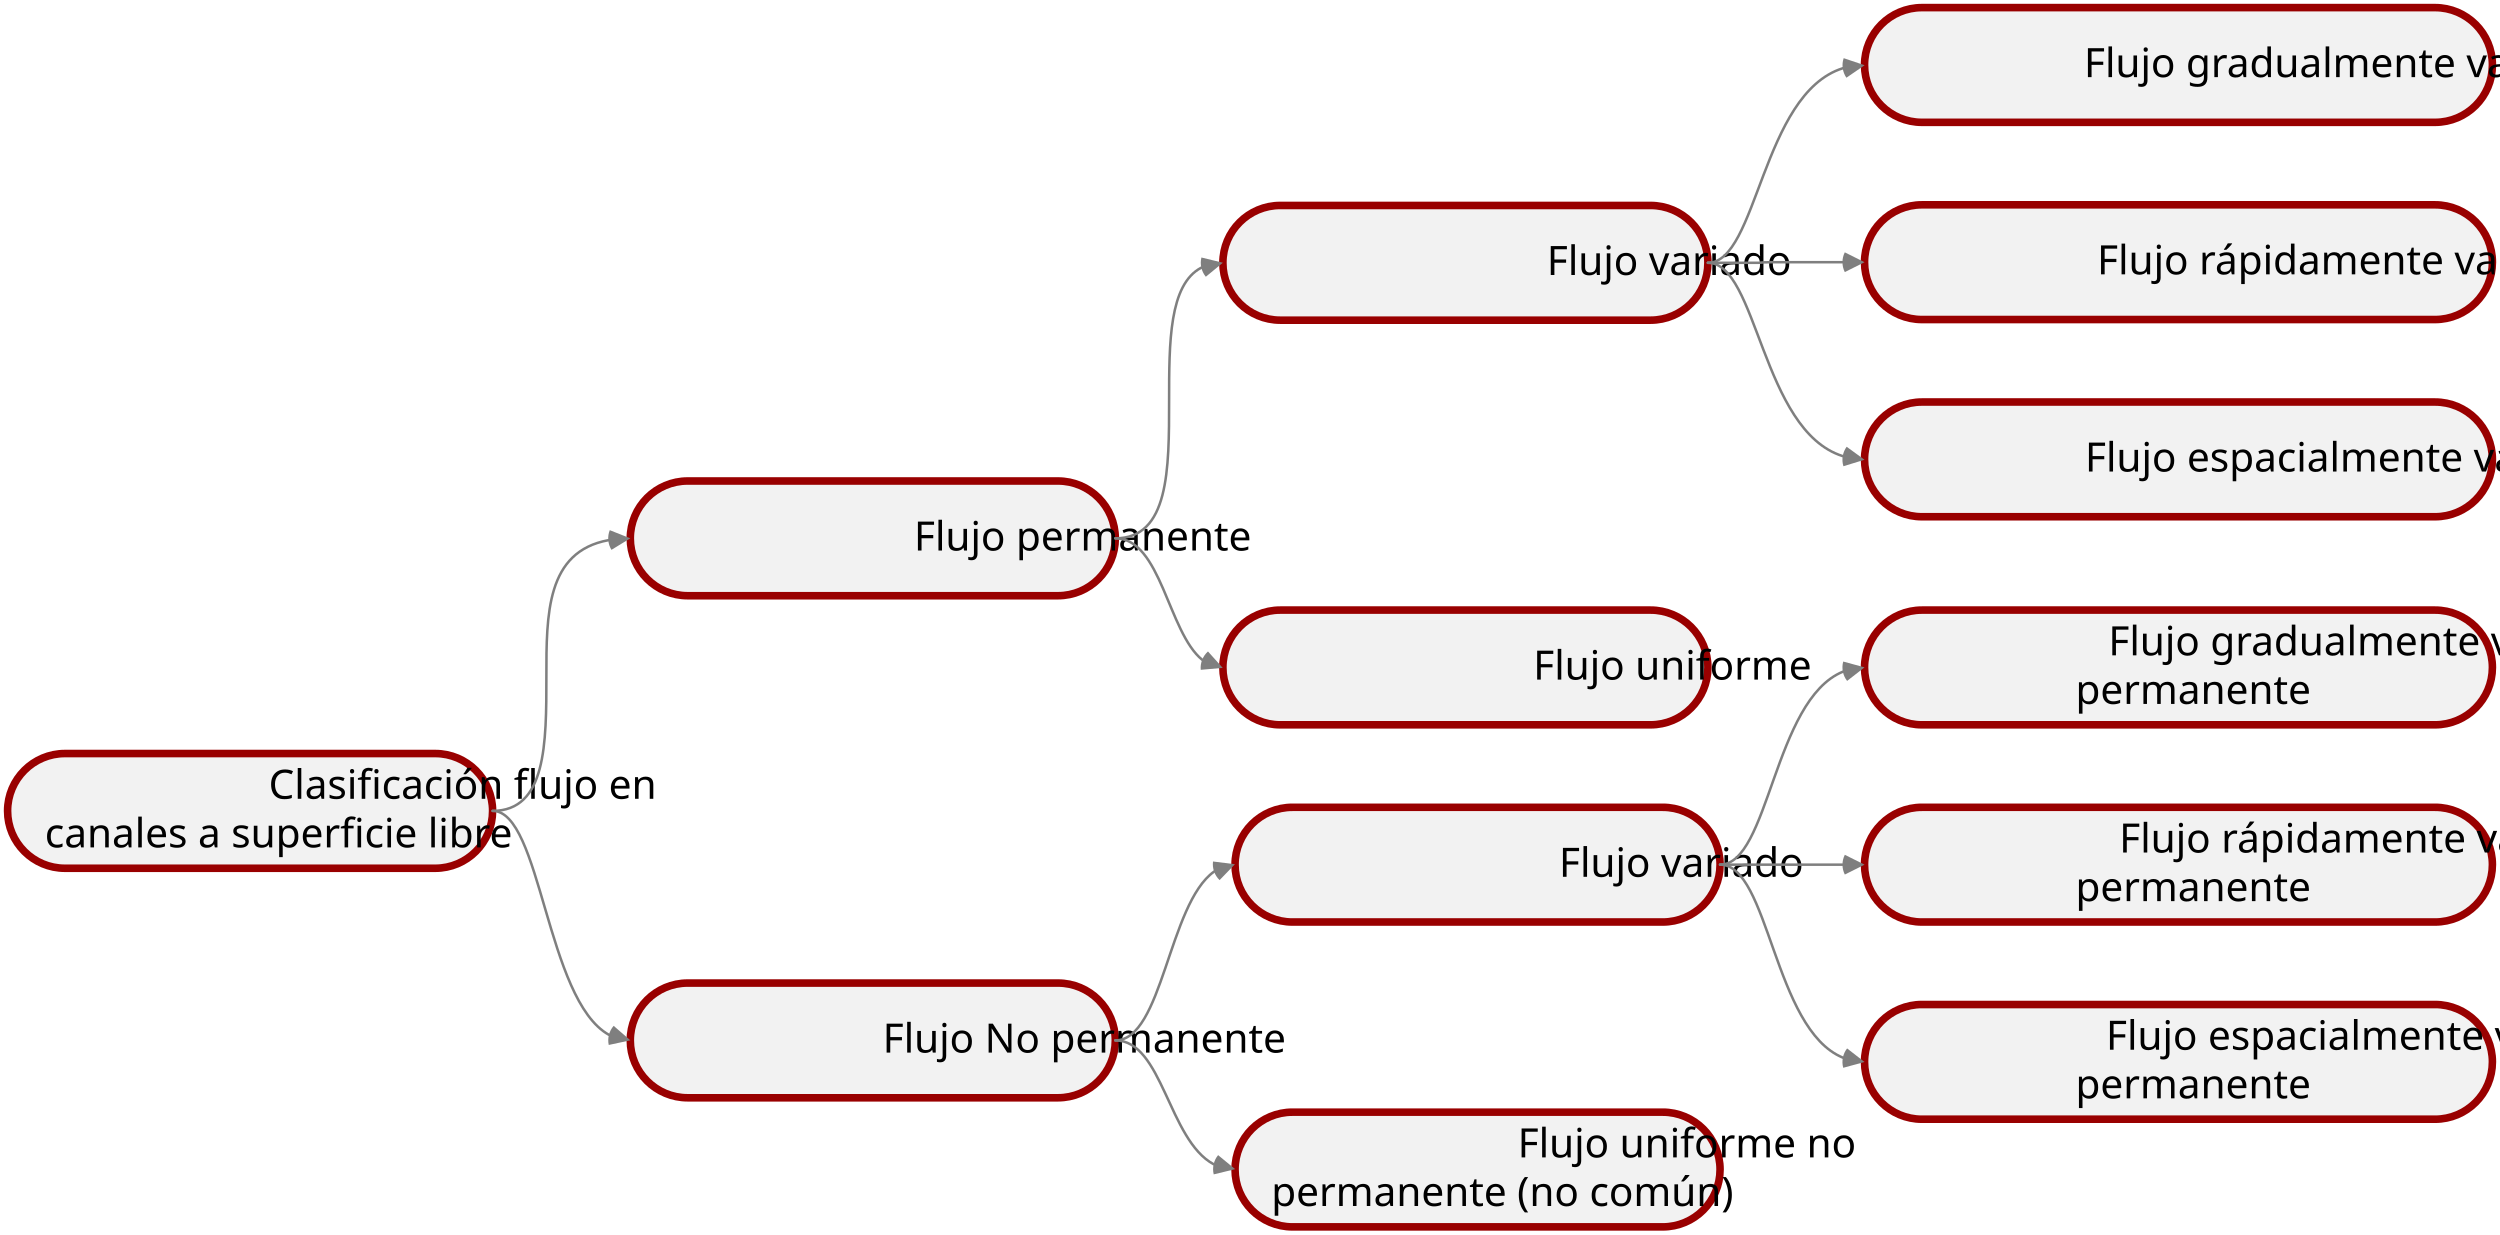
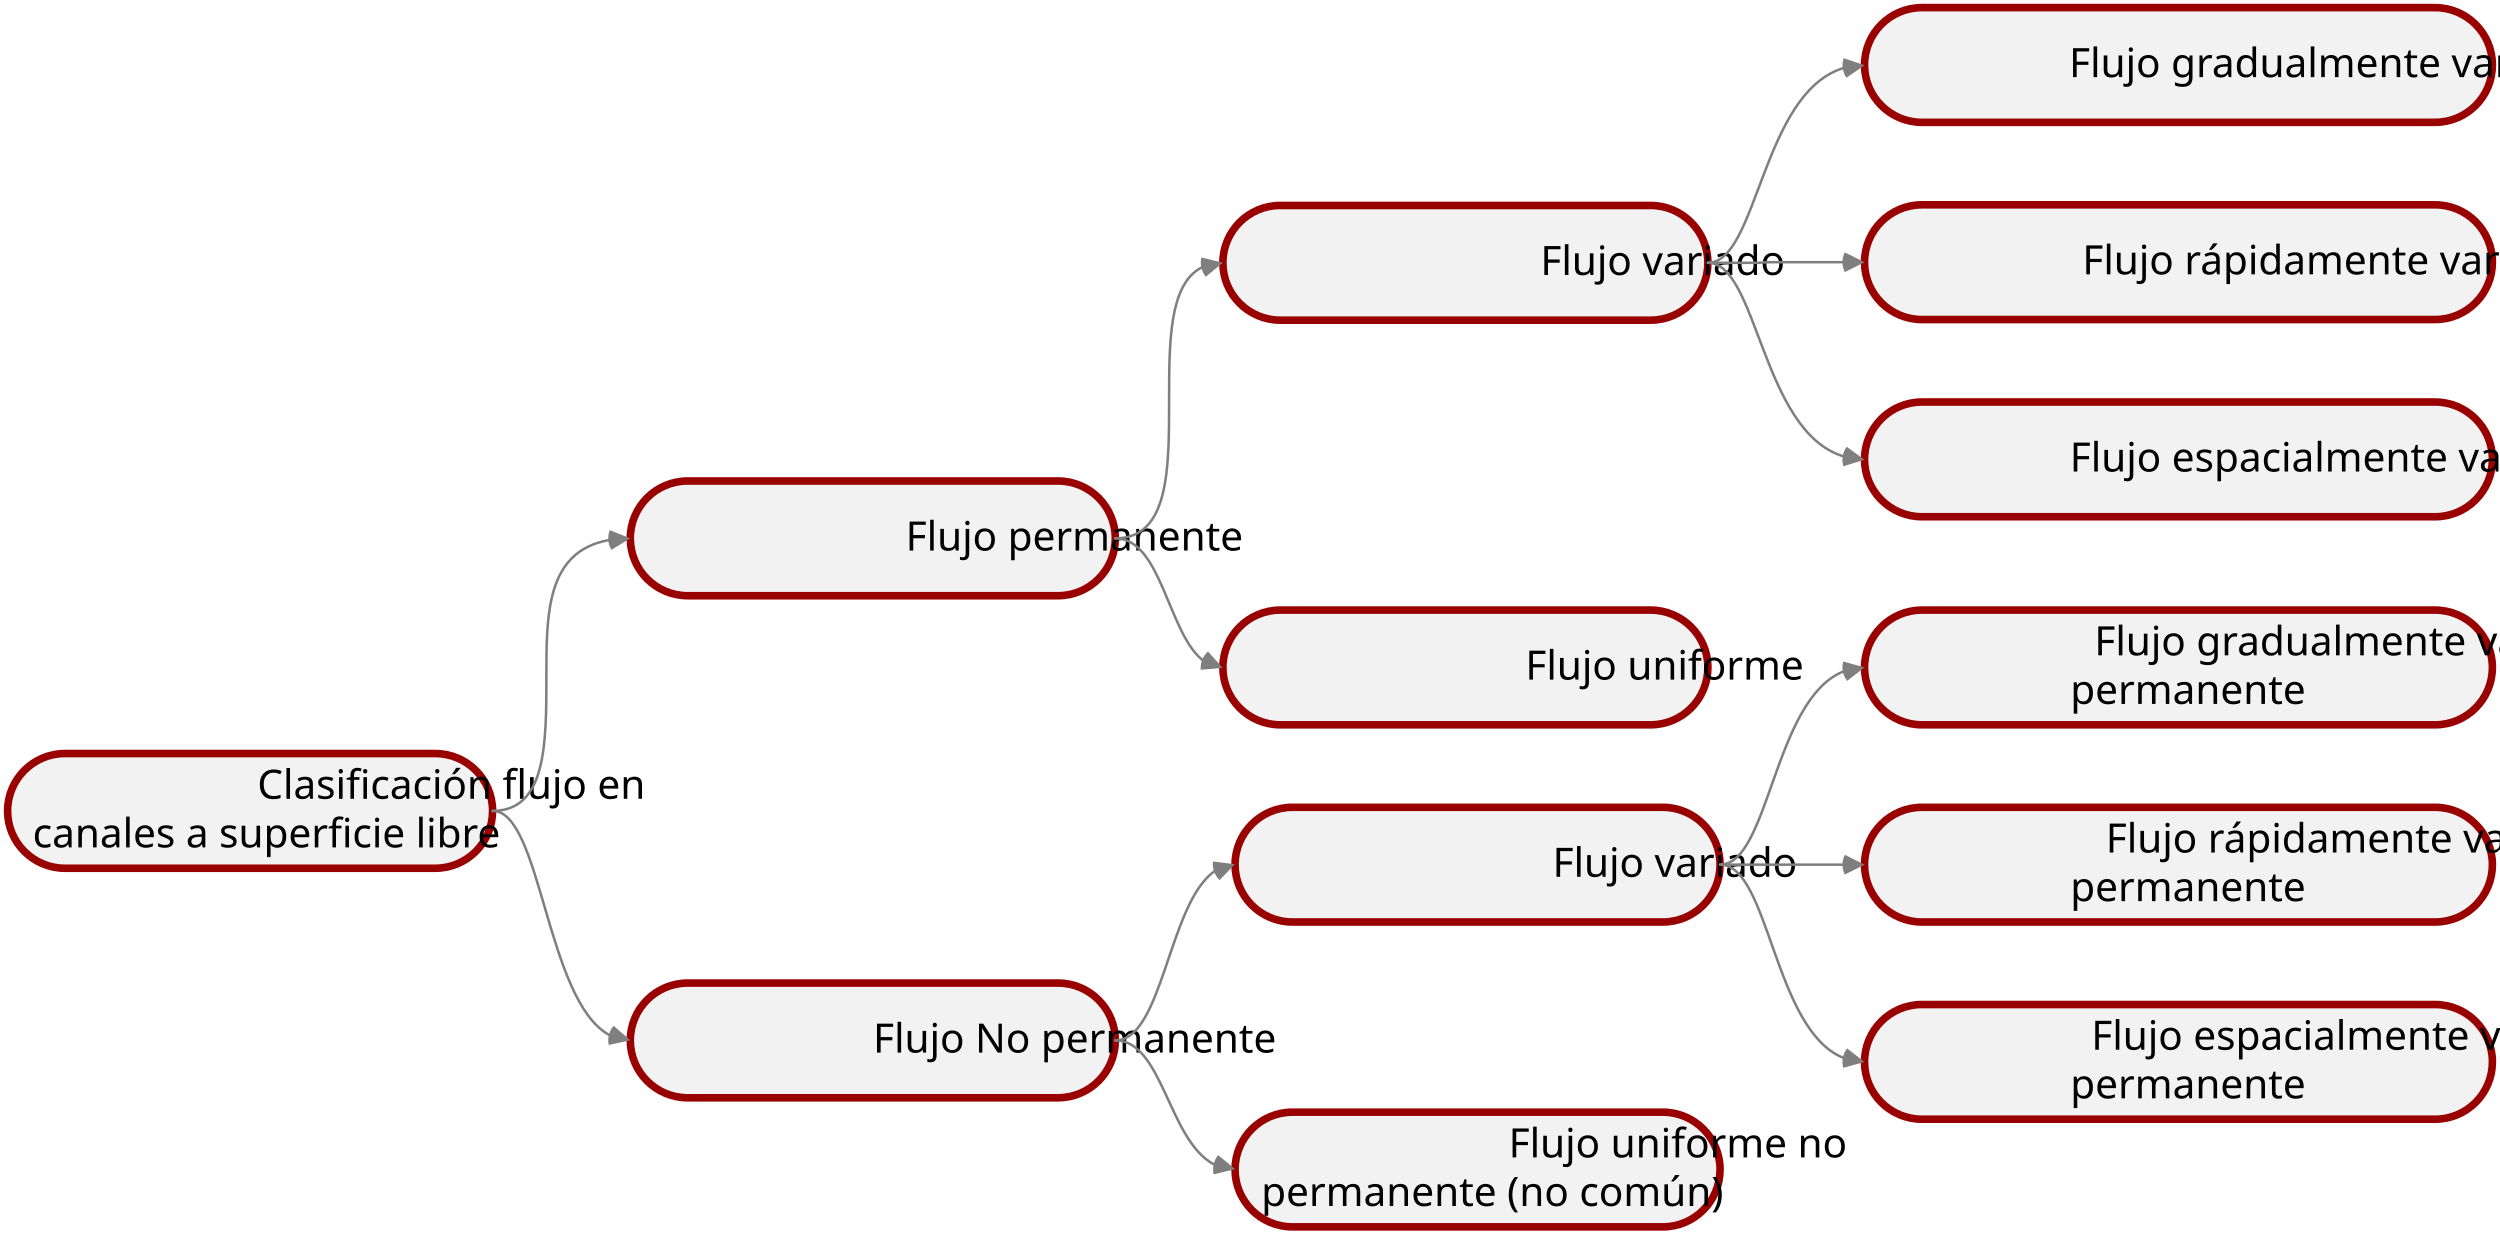
<svg xmlns="http://www.w3.org/2000/svg" xmlns:ns1="http://schemas.microsoft.com/visio/2003/SVGExtensions/" xmlns:xlink="http://www.w3.org/1999/xlink" width="6.861in" height="3.388in" viewBox="0 0 494.02 243.945" xml:space="preserve" color-interpolation-filters="sRGB" class="st7">
  <ns1:documentProperties ns1:langID="1033" ns1:metric="true" ns1:viewMarkup="false" />
  <style type="text/css">
	
		.st1 {fill:#f2f2f2;stroke:#990000;stroke-width:1.5}
- 		.st2 {fill:#000000;font-family:Segoe UI Light;font-size:0.667em}
+ 		.st2 {fill:#000000;font-family:Segoe UI;font-size:0.667em}
		.st3 {font-size:1em}
		.st4 {marker-end:url(#mrkr6-50);stroke:#7f7f7f;stroke-linecap:round;stroke-linejoin:round;stroke-width:0.5}
		.st5 {fill:#7f7f7f;fill-opacity:1;stroke:#7f7f7f;stroke-opacity:1;stroke-width:0.258}
		.st6 {marker-end:url(#mrkr6-86);stroke:#7f7f7f;stroke-linecap:round;stroke-linejoin:round;stroke-width:0.5}
		.st7 {fill:none;fill-rule:evenodd;font-size:12px;overflow:visible;stroke-linecap:square;stroke-miterlimit:3}
	
	</style>
  <defs id="Markers">
    <g id="lend6">
      <path d="M 2 1 L 0 0 L 2.012 -1.006 C 2.329 -0.373 2.329 0.373 2.012 1.006 " style="stroke:none" />
    </g>
    <marker id="mrkr6-50" class="st5" ns1:arrowType="6" ns1:arrowSize="0" ns1:setback="8.01" refX="-8.01" orient="auto" markerUnits="strokeWidth" overflow="visible">
      <use xlink:href="#lend6" transform="scale(-3.88,-3.88) " />
    </marker>
    <marker id="mrkr6-86" class="st5" ns1:arrowType="6" ns1:arrowSize="0" ns1:setback="8.73" refX="-8.73" orient="auto" markerUnits="strokeWidth" overflow="visible">
      <use xlink:href="#lend6" transform="scale(-3.88,-3.88) " />
    </marker>
  </defs>
  <g ns1:mID="0" ns1:index="1" ns1:groupContext="foregroundPage">
    <ns1:pageProperties ns1:drawingScale="0.0393701" ns1:pageScale="0.0393701" ns1:drawingUnits="24" ns1:shadowOffsetX="8.50394" ns1:shadowOffsetY="-8.50394" />
    <ns1:layer ns1:name="Connector" ns1:index="0" />
    <g id="shape236-1" ns1:mID="236" ns1:groupContext="shape" transform="translate(1.5,-72.3661)">
      <ns1:userDefs>
        <ns1:ud ns1:nameU="CTypeTopLeftSnip" ns1:prompt="" ns1:val="VT0(0):5" />
        <ns1:ud ns1:nameU="CTypeTopRightSnip" ns1:prompt="" ns1:val="VT0(0):5" />
        <ns1:ud ns1:nameU="CTypeBotLeftSnip" ns1:prompt="" ns1:val="VT0(0):5" />
        <ns1:ud ns1:nameU="CTypeBotRightSnip" ns1:prompt="" ns1:val="VT0(0):5" />
        <ns1:ud ns1:nameU="CornerLockHoriz" ns1:prompt="" ns1:val="VT0(1):5" />
        <ns1:ud ns1:nameU="CornerLockVert" ns1:prompt="" ns1:val="VT0(1):5" />
        <ns1:ud ns1:nameU="CornerLockDiag" ns1:prompt="" ns1:val="VT0(0):5" />
        <ns1:ud ns1:nameU="TopLeftOffset" ns1:prompt="" ns1:val="VT0(0.15748031496063):24" />
        <ns1:ud ns1:nameU="TopRightOffset" ns1:prompt="" ns1:val="VT0(0.15748031496063):24" />
        <ns1:ud ns1:nameU="BotLeftOffset" ns1:prompt="" ns1:val="VT0(0.15748031496063):24" />
        <ns1:ud ns1:nameU="BotRightOffset" ns1:prompt="" ns1:val="VT0(0.15748031496063):24" />
        <ns1:ud ns1:nameU="visVersion" ns1:prompt="" ns1:val="VT0(15):26" />
      </ns1:userDefs>
      <ns1:textBlock ns1:margins="rect(2,2,2,2)" ns1:tabSpace="42.5197" />
      <ns1:textRect cx="47.92" cy="232.606" width="95.84" height="22.677" />
      <path d="M11.34 243.94 L84.5 243.94 A11.338 11.338 -180 0 0 95.84 232.61 A11.338 11.338 -180 0 0 84.5 221.27 L11.34        221.27 A11.338 11.338 -180 0 0 0 232.61 A11.338 11.338 -180 0 0 11.34 243.94 Z" class="st1" />
-       <text x="14.13" y="230.21" class="st2" ns1:langID="1033">
-         <ns1:paragraph ns1:horizAlign="1" />
-         <ns1:tabList />Clasificación flujo en <tspan x="7.36" dy="1.2em" class="st3">canales a superficie libre</tspan>
+       <text x="11.9" y="230.21" class="st2" ns1:langID="1033">
+         <ns1:paragraph ns1:horizAlign="1" />
+         <ns1:tabList />Clasificación flujo en <tspan x="4.96" dy="1.2em" class="st3">canales a superficie libre</tspan>
      </text>
    </g>
    <g id="shape238-5" ns1:mID="238" ns1:groupContext="shape" transform="translate(124.554,-126.224)">
      <ns1:userDefs>
        <ns1:ud ns1:nameU="CTypeTopLeftSnip" ns1:prompt="" ns1:val="VT0(0):5" />
        <ns1:ud ns1:nameU="CTypeTopRightSnip" ns1:prompt="" ns1:val="VT0(0):5" />
        <ns1:ud ns1:nameU="CTypeBotLeftSnip" ns1:prompt="" ns1:val="VT0(0):5" />
        <ns1:ud ns1:nameU="CTypeBotRightSnip" ns1:prompt="" ns1:val="VT0(0):5" />
        <ns1:ud ns1:nameU="CornerLockHoriz" ns1:prompt="" ns1:val="VT0(1):5" />
        <ns1:ud ns1:nameU="CornerLockVert" ns1:prompt="" ns1:val="VT0(1):5" />
        <ns1:ud ns1:nameU="CornerLockDiag" ns1:prompt="" ns1:val="VT0(0):5" />
        <ns1:ud ns1:nameU="TopLeftOffset" ns1:prompt="" ns1:val="VT0(0.15748031496063):24" />
        <ns1:ud ns1:nameU="TopRightOffset" ns1:prompt="" ns1:val="VT0(0.15748031496063):24" />
        <ns1:ud ns1:nameU="BotLeftOffset" ns1:prompt="" ns1:val="VT0(0.15748031496063):24" />
        <ns1:ud ns1:nameU="BotRightOffset" ns1:prompt="" ns1:val="VT0(0.15748031496063):24" />
        <ns1:ud ns1:nameU="visVersion" ns1:prompt="" ns1:val="VT0(15):26" />
      </ns1:userDefs>
      <ns1:textBlock ns1:margins="rect(2,2,2,2)" ns1:tabSpace="42.5197" />
      <ns1:textRect cx="47.92" cy="232.606" width="95.84" height="22.677" />
      <path d="M11.34 243.94 L84.5 243.94 A11.338 11.338 -180 0 0 95.84 232.61 A11.338 11.338 -180 0 0 84.5 221.27 L11.34        221.27 A11.338 11.338 -180 0 0 0 232.61 A11.338 11.338 -180 0 0 11.34 243.94 Z" class="st1" />
-       <text x="18.59" y="235.01" class="st2" ns1:langID="1033">
+       <text x="16.95" y="235.01" class="st2" ns1:langID="1033">
        <ns1:paragraph ns1:horizAlign="1" />
        <ns1:tabList />Flujo permanente</text>
    </g>
    <g id="shape240-8" ns1:mID="240" ns1:groupContext="shape" transform="translate(124.554,-27.0118)">
      <ns1:userDefs>
        <ns1:ud ns1:nameU="CTypeTopLeftSnip" ns1:prompt="" ns1:val="VT0(0):5" />
        <ns1:ud ns1:nameU="CTypeTopRightSnip" ns1:prompt="" ns1:val="VT0(0):5" />
        <ns1:ud ns1:nameU="CTypeBotLeftSnip" ns1:prompt="" ns1:val="VT0(0):5" />
        <ns1:ud ns1:nameU="CTypeBotRightSnip" ns1:prompt="" ns1:val="VT0(0):5" />
        <ns1:ud ns1:nameU="CornerLockHoriz" ns1:prompt="" ns1:val="VT0(1):5" />
        <ns1:ud ns1:nameU="CornerLockVert" ns1:prompt="" ns1:val="VT0(1):5" />
        <ns1:ud ns1:nameU="CornerLockDiag" ns1:prompt="" ns1:val="VT0(0):5" />
        <ns1:ud ns1:nameU="TopLeftOffset" ns1:prompt="" ns1:val="VT0(0.15748031496063):24" />
        <ns1:ud ns1:nameU="TopRightOffset" ns1:prompt="" ns1:val="VT0(0.15748031496063):24" />
        <ns1:ud ns1:nameU="BotLeftOffset" ns1:prompt="" ns1:val="VT0(0.15748031496063):24" />
        <ns1:ud ns1:nameU="BotRightOffset" ns1:prompt="" ns1:val="VT0(0.15748031496063):24" />
        <ns1:ud ns1:nameU="visVersion" ns1:prompt="" ns1:val="VT0(15):26" />
      </ns1:userDefs>
      <ns1:textBlock ns1:margins="rect(2,2,2,2)" ns1:tabSpace="42.5197" />
      <ns1:textRect cx="47.92" cy="232.606" width="95.84" height="22.677" />
      <path d="M11.34 243.94 L84.5 243.94 A11.338 11.338 -180 0 0 95.84 232.61 A11.338 11.338 -180 0 0 84.5 221.27 L11.34        221.27 A11.338 11.338 -180 0 0 0 232.61 A11.338 11.338 -180 0 0 11.34 243.94 Z" class="st1" />
-       <text x="12.41" y="235.01" class="st2" ns1:langID="1033">
+       <text x="10.51" y="235.01" class="st2" ns1:langID="1033">
        <ns1:paragraph ns1:horizAlign="1" />
        <ns1:tabList />Flujo No permanente</text>
    </g>
    <g id="shape242-11" ns1:mID="242" ns1:groupContext="shape" transform="translate(241.654,-180.673)">
      <ns1:userDefs>
        <ns1:ud ns1:nameU="CTypeTopLeftSnip" ns1:prompt="" ns1:val="VT0(0):5" />
        <ns1:ud ns1:nameU="CTypeTopRightSnip" ns1:prompt="" ns1:val="VT0(0):5" />
        <ns1:ud ns1:nameU="CTypeBotLeftSnip" ns1:prompt="" ns1:val="VT0(0):5" />
        <ns1:ud ns1:nameU="CTypeBotRightSnip" ns1:prompt="" ns1:val="VT0(0):5" />
        <ns1:ud ns1:nameU="CornerLockHoriz" ns1:prompt="" ns1:val="VT0(1):5" />
        <ns1:ud ns1:nameU="CornerLockVert" ns1:prompt="" ns1:val="VT0(1):5" />
        <ns1:ud ns1:nameU="CornerLockDiag" ns1:prompt="" ns1:val="VT0(0):5" />
        <ns1:ud ns1:nameU="TopLeftOffset" ns1:prompt="" ns1:val="VT0(0.15748031496063):24" />
        <ns1:ud ns1:nameU="TopRightOffset" ns1:prompt="" ns1:val="VT0(0.15748031496063):24" />
        <ns1:ud ns1:nameU="BotLeftOffset" ns1:prompt="" ns1:val="VT0(0.15748031496063):24" />
        <ns1:ud ns1:nameU="BotRightOffset" ns1:prompt="" ns1:val="VT0(0.15748031496063):24" />
        <ns1:ud ns1:nameU="visVersion" ns1:prompt="" ns1:val="VT0(15):26" />
      </ns1:userDefs>
      <ns1:textBlock ns1:margins="rect(2,2,2,2)" ns1:tabSpace="42.5197" />
      <ns1:textRect cx="47.92" cy="232.606" width="95.84" height="22.677" />
      <path d="M11.34 243.94 L84.5 243.94 A11.338 11.338 -180 0 0 95.84 232.61 A11.338 11.338 -180 0 0 84.5 221.27 L11.34        221.27 A11.338 11.338 -180 0 0 0 232.61 A11.338 11.338 -180 0 0 11.34 243.94 Z" class="st1" />
-       <text x="26.55" y="235.01" class="st2" ns1:langID="1033">
+       <text x="25.28" y="235.01" class="st2" ns1:langID="1033">
        <ns1:paragraph ns1:horizAlign="1" />
        <ns1:tabList />Flujo variado</text>
    </g>
    <g id="shape243-14" ns1:mID="243" ns1:groupContext="shape" transform="translate(241.654,-100.713)">
      <ns1:userDefs>
        <ns1:ud ns1:nameU="CTypeTopLeftSnip" ns1:prompt="" ns1:val="VT0(0):5" />
        <ns1:ud ns1:nameU="CTypeTopRightSnip" ns1:prompt="" ns1:val="VT0(0):5" />
        <ns1:ud ns1:nameU="CTypeBotLeftSnip" ns1:prompt="" ns1:val="VT0(0):5" />
        <ns1:ud ns1:nameU="CTypeBotRightSnip" ns1:prompt="" ns1:val="VT0(0):5" />
        <ns1:ud ns1:nameU="CornerLockHoriz" ns1:prompt="" ns1:val="VT0(1):5" />
        <ns1:ud ns1:nameU="CornerLockVert" ns1:prompt="" ns1:val="VT0(1):5" />
        <ns1:ud ns1:nameU="CornerLockDiag" ns1:prompt="" ns1:val="VT0(0):5" />
        <ns1:ud ns1:nameU="TopLeftOffset" ns1:prompt="" ns1:val="VT0(0.15748031496063):24" />
        <ns1:ud ns1:nameU="TopRightOffset" ns1:prompt="" ns1:val="VT0(0.15748031496063):24" />
        <ns1:ud ns1:nameU="BotLeftOffset" ns1:prompt="" ns1:val="VT0(0.15748031496063):24" />
        <ns1:ud ns1:nameU="BotRightOffset" ns1:prompt="" ns1:val="VT0(0.15748031496063):24" />
        <ns1:ud ns1:nameU="visVersion" ns1:prompt="" ns1:val="VT0(15):26" />
      </ns1:userDefs>
      <ns1:textBlock ns1:margins="rect(2,2,2,2)" ns1:tabSpace="42.5197" />
      <ns1:textRect cx="47.92" cy="232.606" width="95.84" height="22.677" />
      <path d="M11.34 243.94 L84.5 243.94 A11.338 11.338 -180 0 0 95.84 232.61 A11.338 11.338 -180 0 0 84.5 221.27 L11.34        221.27 A11.338 11.338 -180 0 0 0 232.61 A11.338 11.338 -180 0 0 11.34 243.94 Z" class="st1" />
-       <text x="23.86" y="235.01" class="st2" ns1:langID="1033">
+       <text x="22.31" y="235.01" class="st2" ns1:langID="1033">
        <ns1:paragraph ns1:horizAlign="1" />
        <ns1:tabList />Flujo uniforme</text>
    </g>
    <g id="shape244-17" ns1:mID="244" ns1:groupContext="shape" transform="translate(244.059,-61.7433)">
      <ns1:userDefs>
        <ns1:ud ns1:nameU="CTypeTopLeftSnip" ns1:prompt="" ns1:val="VT0(0):5" />
        <ns1:ud ns1:nameU="CTypeTopRightSnip" ns1:prompt="" ns1:val="VT0(0):5" />
        <ns1:ud ns1:nameU="CTypeBotLeftSnip" ns1:prompt="" ns1:val="VT0(0):5" />
        <ns1:ud ns1:nameU="CTypeBotRightSnip" ns1:prompt="" ns1:val="VT0(0):5" />
        <ns1:ud ns1:nameU="CornerLockHoriz" ns1:prompt="" ns1:val="VT0(1):5" />
        <ns1:ud ns1:nameU="CornerLockVert" ns1:prompt="" ns1:val="VT0(1):5" />
        <ns1:ud ns1:nameU="CornerLockDiag" ns1:prompt="" ns1:val="VT0(0):5" />
        <ns1:ud ns1:nameU="TopLeftOffset" ns1:prompt="" ns1:val="VT0(0.15748031496063):24" />
        <ns1:ud ns1:nameU="TopRightOffset" ns1:prompt="" ns1:val="VT0(0.15748031496063):24" />
        <ns1:ud ns1:nameU="BotLeftOffset" ns1:prompt="" ns1:val="VT0(0.15748031496063):24" />
        <ns1:ud ns1:nameU="BotRightOffset" ns1:prompt="" ns1:val="VT0(0.15748031496063):24" />
        <ns1:ud ns1:nameU="visVersion" ns1:prompt="" ns1:val="VT0(15):26" />
      </ns1:userDefs>
      <ns1:textBlock ns1:margins="rect(2,2,2,2)" ns1:tabSpace="42.5197" />
      <ns1:textRect cx="47.92" cy="232.606" width="95.84" height="22.677" />
      <path d="M11.34 243.94 L84.5 243.94 A11.338 11.338 -180 0 0 95.84 232.61 A11.338 11.338 -180 0 0 84.5 221.27 L11.34        221.27 A11.338 11.338 -180 0 0 0 232.61 A11.338 11.338 -180 0 0 11.34 243.94 Z" class="st1" />
-       <text x="26.55" y="235.01" class="st2" ns1:langID="1033">
+       <text x="25.28" y="235.01" class="st2" ns1:langID="1033">
        <ns1:paragraph ns1:horizAlign="1" />
        <ns1:tabList />Flujo variado</text>
    </g>
    <g id="shape245-20" ns1:mID="245" ns1:groupContext="shape" transform="translate(244.059,-1.5)">
      <ns1:userDefs>
        <ns1:ud ns1:nameU="CTypeTopLeftSnip" ns1:prompt="" ns1:val="VT0(0):5" />
        <ns1:ud ns1:nameU="CTypeTopRightSnip" ns1:prompt="" ns1:val="VT0(0):5" />
        <ns1:ud ns1:nameU="CTypeBotLeftSnip" ns1:prompt="" ns1:val="VT0(0):5" />
        <ns1:ud ns1:nameU="CTypeBotRightSnip" ns1:prompt="" ns1:val="VT0(0):5" />
        <ns1:ud ns1:nameU="CornerLockHoriz" ns1:prompt="" ns1:val="VT0(1):5" />
        <ns1:ud ns1:nameU="CornerLockVert" ns1:prompt="" ns1:val="VT0(1):5" />
        <ns1:ud ns1:nameU="CornerLockDiag" ns1:prompt="" ns1:val="VT0(0):5" />
        <ns1:ud ns1:nameU="TopLeftOffset" ns1:prompt="" ns1:val="VT0(0.15748031496063):24" />
        <ns1:ud ns1:nameU="TopRightOffset" ns1:prompt="" ns1:val="VT0(0.15748031496063):24" />
        <ns1:ud ns1:nameU="BotLeftOffset" ns1:prompt="" ns1:val="VT0(0.15748031496063):24" />
        <ns1:ud ns1:nameU="BotRightOffset" ns1:prompt="" ns1:val="VT0(0.15748031496063):24" />
        <ns1:ud ns1:nameU="visVersion" ns1:prompt="" ns1:val="VT0(15):26" />
      </ns1:userDefs>
      <ns1:textBlock ns1:margins="rect(2,2,2,2)" ns1:tabSpace="42.5197" />
      <ns1:textRect cx="47.92" cy="232.606" width="95.84" height="22.677" />
      <path d="M11.34 243.94 L84.5 243.94 A11.338 11.338 -180 0 0 95.84 232.61 A11.338 11.338 -180 0 0 84.5 221.27 L11.34        221.27 A11.338 11.338 -180 0 0 0 232.61 A11.338 11.338 -180 0 0 11.34 243.94 Z" class="st1" />
-       <text x="18.38" y="230.21" class="st2" ns1:langID="1033">
-         <ns1:paragraph ns1:horizAlign="1" />
-         <ns1:tabList />Flujo uniforme no <tspan x="7.15" dy="1.2em" class="st3">permanente (no común)</tspan>
+       <text x="16.6" y="230.21" class="st2" ns1:langID="1033">
+         <ns1:paragraph ns1:horizAlign="1" />
+         <ns1:tabList />Flujo uniforme no <tspan x="5.16" dy="1.2em" class="st3">permanente (no común)</tspan>
      </text>
    </g>
    <g id="shape246-24" ns1:mID="246" ns1:groupContext="shape" transform="translate(368.449,-219.768)">
      <ns1:userDefs>
        <ns1:ud ns1:nameU="CTypeTopLeftSnip" ns1:prompt="" ns1:val="VT0(0):5" />
        <ns1:ud ns1:nameU="CTypeTopRightSnip" ns1:prompt="" ns1:val="VT0(0):5" />
        <ns1:ud ns1:nameU="CTypeBotLeftSnip" ns1:prompt="" ns1:val="VT0(0):5" />
        <ns1:ud ns1:nameU="CTypeBotRightSnip" ns1:prompt="" ns1:val="VT0(0):5" />
        <ns1:ud ns1:nameU="CornerLockHoriz" ns1:prompt="" ns1:val="VT0(1):5" />
        <ns1:ud ns1:nameU="CornerLockVert" ns1:prompt="" ns1:val="VT0(1):5" />
        <ns1:ud ns1:nameU="CornerLockDiag" ns1:prompt="" ns1:val="VT0(0):5" />
        <ns1:ud ns1:nameU="TopLeftOffset" ns1:prompt="" ns1:val="VT0(0.15748031496063):24" />
        <ns1:ud ns1:nameU="TopRightOffset" ns1:prompt="" ns1:val="VT0(0.15748031496063):24" />
        <ns1:ud ns1:nameU="BotLeftOffset" ns1:prompt="" ns1:val="VT0(0.15748031496063):24" />
        <ns1:ud ns1:nameU="BotRightOffset" ns1:prompt="" ns1:val="VT0(0.15748031496063):24" />
        <ns1:ud ns1:nameU="visVersion" ns1:prompt="" ns1:val="VT0(15):26" />
      </ns1:userDefs>
      <ns1:textBlock ns1:margins="rect(2,2,2,2)" ns1:tabSpace="42.5197" />
      <ns1:textRect cx="62.035" cy="232.606" width="124.08" height="22.677" />
      <path d="M11.34 243.94 L112.73 243.94 A11.338 11.338 -180 0 0 124.07 232.61 A11.338 11.338 -180 0 0 112.73 221.27        L11.34 221.27 A11.338 11.338 -180 0 0 0 232.61 A11.338 11.338 -180 0 0 11.34 243.94 Z" class="st1" />
-       <text x="5.9" y="235.01" class="st2" ns1:langID="1033">
+       <text x="2.96" y="235.01" class="st2" ns1:langID="1033">
        <ns1:paragraph ns1:horizAlign="1" />
        <ns1:tabList />Flujo gradualmente variado (FGV)</text>
    </g>
    <g id="shape247-27" ns1:mID="247" ns1:groupContext="shape" transform="translate(368.449,-180.798)">
      <ns1:userDefs>
        <ns1:ud ns1:nameU="CTypeTopLeftSnip" ns1:prompt="" ns1:val="VT0(0):5" />
        <ns1:ud ns1:nameU="CTypeTopRightSnip" ns1:prompt="" ns1:val="VT0(0):5" />
        <ns1:ud ns1:nameU="CTypeBotLeftSnip" ns1:prompt="" ns1:val="VT0(0):5" />
        <ns1:ud ns1:nameU="CTypeBotRightSnip" ns1:prompt="" ns1:val="VT0(0):5" />
        <ns1:ud ns1:nameU="CornerLockHoriz" ns1:prompt="" ns1:val="VT0(1):5" />
        <ns1:ud ns1:nameU="CornerLockVert" ns1:prompt="" ns1:val="VT0(1):5" />
        <ns1:ud ns1:nameU="CornerLockDiag" ns1:prompt="" ns1:val="VT0(0):5" />
        <ns1:ud ns1:nameU="TopLeftOffset" ns1:prompt="" ns1:val="VT0(0.15748031496063):24" />
        <ns1:ud ns1:nameU="TopRightOffset" ns1:prompt="" ns1:val="VT0(0.15748031496063):24" />
        <ns1:ud ns1:nameU="BotLeftOffset" ns1:prompt="" ns1:val="VT0(0.15748031496063):24" />
        <ns1:ud ns1:nameU="BotRightOffset" ns1:prompt="" ns1:val="VT0(0.15748031496063):24" />
        <ns1:ud ns1:nameU="visVersion" ns1:prompt="" ns1:val="VT0(15):26" />
      </ns1:userDefs>
      <ns1:textBlock ns1:margins="rect(2,2,2,2)" ns1:tabSpace="42.5197" />
      <ns1:textRect cx="62.035" cy="232.606" width="124.08" height="22.677" />
      <path d="M11.34 243.94 L112.73 243.94 A11.338 11.338 -180 0 0 124.07 232.61 A11.338 11.338 -180 0 0 112.73 221.27        L11.34 221.27 A11.338 11.338 -180 0 0 0 232.61 A11.338 11.338 -180 0 0 11.34 243.94 Z" class="st1" />
-       <text x="8.49" y="235.01" class="st2" ns1:langID="1033">
+       <text x="5.58" y="235.01" class="st2" ns1:langID="1033">
        <ns1:paragraph ns1:horizAlign="1" />
        <ns1:tabList />Flujo rápidamente variado (FRV)</text>
    </g>
    <g id="shape248-30" ns1:mID="248" ns1:groupContext="shape" transform="translate(368.449,-141.829)">
      <ns1:userDefs>
        <ns1:ud ns1:nameU="CTypeTopLeftSnip" ns1:prompt="" ns1:val="VT0(0):5" />
        <ns1:ud ns1:nameU="CTypeTopRightSnip" ns1:prompt="" ns1:val="VT0(0):5" />
        <ns1:ud ns1:nameU="CTypeBotLeftSnip" ns1:prompt="" ns1:val="VT0(0):5" />
        <ns1:ud ns1:nameU="CTypeBotRightSnip" ns1:prompt="" ns1:val="VT0(0):5" />
        <ns1:ud ns1:nameU="CornerLockHoriz" ns1:prompt="" ns1:val="VT0(1):5" />
        <ns1:ud ns1:nameU="CornerLockVert" ns1:prompt="" ns1:val="VT0(1):5" />
        <ns1:ud ns1:nameU="CornerLockDiag" ns1:prompt="" ns1:val="VT0(0):5" />
        <ns1:ud ns1:nameU="TopLeftOffset" ns1:prompt="" ns1:val="VT0(0.15748031496063):24" />
        <ns1:ud ns1:nameU="TopRightOffset" ns1:prompt="" ns1:val="VT0(0.15748031496063):24" />
        <ns1:ud ns1:nameU="BotLeftOffset" ns1:prompt="" ns1:val="VT0(0.15748031496063):24" />
        <ns1:ud ns1:nameU="BotRightOffset" ns1:prompt="" ns1:val="VT0(0.15748031496063):24" />
        <ns1:ud ns1:nameU="visVersion" ns1:prompt="" ns1:val="VT0(15):26" />
      </ns1:userDefs>
      <ns1:textBlock ns1:margins="rect(2,2,2,2)" ns1:tabSpace="42.5197" />
      <ns1:textRect cx="62.035" cy="232.606" width="124.08" height="22.677" />
      <path d="M11.34 243.94 L112.73 243.94 A11.338 11.338 -180 0 0 124.07 232.61 A11.338 11.338 -180 0 0 112.73 221.27        L11.34 221.27 A11.338 11.338 -180 0 0 0 232.61 A11.338 11.338 -180 0 0 11.34 243.94 Z" class="st1" />
-       <text x="6.1" y="235.01" class="st2" ns1:langID="1033">
+       <text x="3.09" y="235.01" class="st2" ns1:langID="1033">
        <ns1:paragraph ns1:horizAlign="1" />
        <ns1:tabList />Flujo espacialmente variado (FEV)</text>
    </g>
    <g id="shape249-33" ns1:mID="249" ns1:groupContext="shape" transform="translate(368.449,-100.713)">
      <ns1:userDefs>
        <ns1:ud ns1:nameU="CTypeTopLeftSnip" ns1:prompt="" ns1:val="VT0(0):5" />
        <ns1:ud ns1:nameU="CTypeTopRightSnip" ns1:prompt="" ns1:val="VT0(0):5" />
        <ns1:ud ns1:nameU="CTypeBotLeftSnip" ns1:prompt="" ns1:val="VT0(0):5" />
        <ns1:ud ns1:nameU="CTypeBotRightSnip" ns1:prompt="" ns1:val="VT0(0):5" />
        <ns1:ud ns1:nameU="CornerLockHoriz" ns1:prompt="" ns1:val="VT0(1):5" />
        <ns1:ud ns1:nameU="CornerLockVert" ns1:prompt="" ns1:val="VT0(1):5" />
        <ns1:ud ns1:nameU="CornerLockDiag" ns1:prompt="" ns1:val="VT0(0):5" />
        <ns1:ud ns1:nameU="TopLeftOffset" ns1:prompt="" ns1:val="VT0(0.15748031496063):24" />
        <ns1:ud ns1:nameU="TopRightOffset" ns1:prompt="" ns1:val="VT0(0.15748031496063):24" />
        <ns1:ud ns1:nameU="BotLeftOffset" ns1:prompt="" ns1:val="VT0(0.15748031496063):24" />
        <ns1:ud ns1:nameU="BotRightOffset" ns1:prompt="" ns1:val="VT0(0.15748031496063):24" />
        <ns1:ud ns1:nameU="visVersion" ns1:prompt="" ns1:val="VT0(15):26" />
      </ns1:userDefs>
      <ns1:textBlock ns1:margins="rect(2,2,2,2)" ns1:tabSpace="42.5197" />
      <ns1:textRect cx="62.035" cy="232.606" width="124.08" height="22.677" />
      <path d="M11.34 243.94 L112.73 243.94 A11.338 11.338 -180 0 0 124.07 232.61 A11.338 11.338 -180 0 0 112.73 221.27        L11.34 221.27 A11.338 11.338 -180 0 0 0 232.61 A11.338 11.338 -180 0 0 11.34 243.94 Z" class="st1" />
-       <text x="10.72" y="230.21" class="st2" ns1:langID="1033">
-         <ns1:paragraph ns1:horizAlign="1" />
-         <ns1:tabList />Flujo gradualmente variado no <tspan x="41.68" dy="1.2em" class="st3">permanente</tspan>
+       <text x="7.95" y="230.21" class="st2" ns1:langID="1033">
+         <ns1:paragraph ns1:horizAlign="1" />
+         <ns1:tabList />Flujo gradualmente variado no <tspan x="40.65" dy="1.2em" class="st3">permanente</tspan>
      </text>
    </g>
    <g id="shape250-37" ns1:mID="250" ns1:groupContext="shape" transform="translate(368.449,-61.7433)">
      <ns1:userDefs>
        <ns1:ud ns1:nameU="CTypeTopLeftSnip" ns1:prompt="" ns1:val="VT0(0):5" />
        <ns1:ud ns1:nameU="CTypeTopRightSnip" ns1:prompt="" ns1:val="VT0(0):5" />
        <ns1:ud ns1:nameU="CTypeBotLeftSnip" ns1:prompt="" ns1:val="VT0(0):5" />
        <ns1:ud ns1:nameU="CTypeBotRightSnip" ns1:prompt="" ns1:val="VT0(0):5" />
        <ns1:ud ns1:nameU="CornerLockHoriz" ns1:prompt="" ns1:val="VT0(1):5" />
        <ns1:ud ns1:nameU="CornerLockVert" ns1:prompt="" ns1:val="VT0(1):5" />
        <ns1:ud ns1:nameU="CornerLockDiag" ns1:prompt="" ns1:val="VT0(0):5" />
        <ns1:ud ns1:nameU="TopLeftOffset" ns1:prompt="" ns1:val="VT0(0.15748031496063):24" />
        <ns1:ud ns1:nameU="TopRightOffset" ns1:prompt="" ns1:val="VT0(0.15748031496063):24" />
        <ns1:ud ns1:nameU="BotLeftOffset" ns1:prompt="" ns1:val="VT0(0.15748031496063):24" />
        <ns1:ud ns1:nameU="BotRightOffset" ns1:prompt="" ns1:val="VT0(0.15748031496063):24" />
        <ns1:ud ns1:nameU="visVersion" ns1:prompt="" ns1:val="VT0(15):26" />
      </ns1:userDefs>
      <ns1:textBlock ns1:margins="rect(2,2,2,2)" ns1:tabSpace="42.5197" />
      <ns1:textRect cx="62.035" cy="232.606" width="124.08" height="22.677" />
      <path d="M11.34 243.94 L112.73 243.94 A11.338 11.338 -180 0 0 124.07 232.61 A11.338 11.338 -180 0 0 112.73 221.27        L11.34 221.27 A11.338 11.338 -180 0 0 0 232.61 A11.338 11.338 -180 0 0 11.34 243.94 Z" class="st1" />
-       <text x="12.86" y="230.21" class="st2" ns1:langID="1033">
-         <ns1:paragraph ns1:horizAlign="1" />
-         <ns1:tabList />Flujo rápidamente variado no <tspan x="41.68" dy="1.2em" class="st3">permanente</tspan>
+       <text x="10.21" y="230.21" class="st2" ns1:langID="1033">
+         <ns1:paragraph ns1:horizAlign="1" />
+         <ns1:tabList />Flujo rápidamente variado no <tspan x="40.65" dy="1.2em" class="st3">permanente</tspan>
      </text>
    </g>
    <g id="shape251-41" ns1:mID="251" ns1:groupContext="shape" transform="translate(368.449,-22.774)">
      <ns1:userDefs>
        <ns1:ud ns1:nameU="CTypeTopLeftSnip" ns1:prompt="" ns1:val="VT0(0):5" />
        <ns1:ud ns1:nameU="CTypeTopRightSnip" ns1:prompt="" ns1:val="VT0(0):5" />
        <ns1:ud ns1:nameU="CTypeBotLeftSnip" ns1:prompt="" ns1:val="VT0(0):5" />
        <ns1:ud ns1:nameU="CTypeBotRightSnip" ns1:prompt="" ns1:val="VT0(0):5" />
        <ns1:ud ns1:nameU="CornerLockHoriz" ns1:prompt="" ns1:val="VT0(1):5" />
        <ns1:ud ns1:nameU="CornerLockVert" ns1:prompt="" ns1:val="VT0(1):5" />
        <ns1:ud ns1:nameU="CornerLockDiag" ns1:prompt="" ns1:val="VT0(0):5" />
        <ns1:ud ns1:nameU="TopLeftOffset" ns1:prompt="" ns1:val="VT0(0.15748031496063):24" />
        <ns1:ud ns1:nameU="TopRightOffset" ns1:prompt="" ns1:val="VT0(0.15748031496063):24" />
        <ns1:ud ns1:nameU="BotLeftOffset" ns1:prompt="" ns1:val="VT0(0.15748031496063):24" />
        <ns1:ud ns1:nameU="BotRightOffset" ns1:prompt="" ns1:val="VT0(0.15748031496063):24" />
        <ns1:ud ns1:nameU="visVersion" ns1:prompt="" ns1:val="VT0(15):26" />
      </ns1:userDefs>
      <ns1:textBlock ns1:margins="rect(2,2,2,2)" ns1:tabSpace="42.5197" />
      <ns1:textRect cx="62.035" cy="232.606" width="124.08" height="22.677" />
      <path d="M11.34 243.94 L112.73 243.94 A11.338 11.338 -180 0 0 124.07 232.61 A11.338 11.338 -180 0 0 112.73 221.27        L11.34 221.27 A11.338 11.338 -180 0 0 0 232.61 A11.338 11.338 -180 0 0 11.34 243.94 Z" class="st1" />
-       <text x="10.25" y="230.21" class="st2" ns1:langID="1033">
-         <ns1:paragraph ns1:horizAlign="1" />
-         <ns1:tabList />Flujo espacialmente variado no <tspan x="41.68" dy="1.2em" class="st3">permanente</tspan>
+       <text x="7.35" y="230.21" class="st2" ns1:langID="1033">
+         <ns1:paragraph ns1:horizAlign="1" />
+         <ns1:tabList />Flujo espacialmente variado no <tspan x="40.65" dy="1.2em" class="st3">permanente</tspan>
      </text>
    </g>
    <g id="shape252-45" ns1:mID="252" ns1:groupContext="shape" ns1:layerMember="0" transform="translate(97.3392,-83.7047)">
      <ns1:userDefs>
        <ns1:ud ns1:nameU="visVersion" ns1:val="VT0(15):26" />
      </ns1:userDefs>
      <path d="M0 243.94 C10.63 243.94 10.63 230.66 10.63 217.37 C10.63 205.04 10.63 192.72 22.87 190.45 L23.22 190.42" class="st4" />
    </g>
    <g id="shape263-51" ns1:mID="263" ns1:groupContext="shape" ns1:layerMember="0" transform="translate(97.3392,-83.7047)">
      <ns1:userDefs>
        <ns1:ud ns1:nameU="visVersion" ns1:val="VT0(15):26" />
      </ns1:userDefs>
      <path d="M0 243.94 C9.64 243.94 10.54 281.25 22.99 288.19 L23.34 288.28" class="st4" />
    </g>
    <g id="shape264-56" ns1:mID="264" ns1:groupContext="shape" ns1:layerMember="0" transform="translate(220.394,-137.563)">
      <ns1:userDefs>
        <ns1:ud ns1:nameU="visVersion" ns1:val="VT0(15):26" />
      </ns1:userDefs>
      <path d="M0 243.94 C10.63 243.94 10.63 230.33 10.63 216.72 C10.63 205.24 10.63 193.77 17 190.45 L17.35 190.37" class="st4" />
    </g>
    <g id="shape265-61" ns1:mID="265" ns1:groupContext="shape" ns1:layerMember="0" transform="translate(220.394,-137.563)">
      <ns1:userDefs>
        <ns1:ud ns1:nameU="visVersion" ns1:val="VT0(15):26" />
      </ns1:userDefs>
      <path d="M0 243.94 C9.05 243.94 10.4 262.46 17.17 267.94 L17.5 268.07" class="st4" />
    </g>
    <g id="shape266-66" ns1:mID="266" ns1:groupContext="shape" ns1:layerMember="0" transform="translate(220.394,-38.3504)">
      <ns1:userDefs>
        <ns1:ud ns1:nameU="visVersion" ns1:val="VT0(15):26" />
      </ns1:userDefs>
      <path d="M0 243.94 C9.36 243.94 10.48 217 19.52 210.58 L19.86 210.46" class="st4" />
    </g>
    <g id="shape267-71" ns1:mID="267" ns1:groupContext="shape" ns1:layerMember="0" transform="translate(220.394,-38.3504)">
      <ns1:userDefs>
        <ns1:ud ns1:nameU="visVersion" ns1:val="VT0(15):26" />
      </ns1:userDefs>
      <path d="M0 243.94 C9.33 243.94 10.47 263.6 19.43 268.41 L19.78 268.49" class="st4" />
    </g>
    <g id="shape268-76" ns1:mID="268" ns1:groupContext="shape" ns1:layerMember="0" transform="translate(337.493,-192.012)">
      <ns1:userDefs>
        <ns1:ud ns1:nameU="visVersion" ns1:val="VT0(15):26" />
      </ns1:userDefs>
      <path d="M0 243.94 C9.82 243.94 10.57 210.6 26.64 205.5 L27 205.45" class="st4" />
    </g>
    <g id="shape269-81" ns1:mID="269" ns1:groupContext="shape" ns1:layerMember="0" transform="translate(337.493,-184.988)">
      <ns1:userDefs>
        <ns1:ud ns1:nameU="visVersion" ns1:val="VT0(15):26" />
      </ns1:userDefs>
      <path d="M0 236.92 C5.31 236.92 7.09 236.92 8.47 236.92 C9.17 236.92 9.76 236.92 10.12 236.91 C10.63 236.89 10.63 236.85        11.07 236.83 C11.66 236.8 13.01 236.8 14.48 236.8 C16.94 236.8 19.73 236.8 26.59 236.8" class="st6" />
    </g>
    <g id="shape270-87" ns1:mID="270" ns1:groupContext="shape" ns1:layerMember="0" transform="translate(337.493,-192.012)">
      <ns1:userDefs>
        <ns1:ud ns1:nameU="visVersion" ns1:val="VT0(15):26" />
      </ns1:userDefs>
      <path d="M0 243.94 C9.82 243.94 10.57 277.08 26.64 282.14 L27 282.2" class="st4" />
    </g>
    <g id="shape272-92" ns1:mID="272" ns1:groupContext="shape" ns1:layerMember="0" transform="translate(339.898,-73.0819)">
      <ns1:userDefs>
        <ns1:ud ns1:nameU="visVersion" ns1:val="VT0(15):26" />
      </ns1:userDefs>
      <path d="M0 243.94 C9.71 243.94 10.55 211.45 24.27 205.81 L24.62 205.74" class="st4" />
    </g>
    <g id="shape273-97" ns1:mID="273" ns1:groupContext="shape" ns1:layerMember="0" transform="translate(339.898,-65.9953)">
      <ns1:userDefs>
        <ns1:ud ns1:nameU="visVersion" ns1:val="VT0(15):26" />
      </ns1:userDefs>
      <path d="M0 236.86 C5.88 236.86 16.6 236.86 24.19 236.86" class="st6" />
    </g>
    <g id="shape274-102" ns1:mID="274" ns1:groupContext="shape" ns1:layerMember="0" transform="translate(339.898,-73.0819)">
      <ns1:userDefs>
        <ns1:ud ns1:nameU="visVersion" ns1:val="VT0(15):26" />
      </ns1:userDefs>
      <path d="M0 243.94 C9.71 243.94 10.55 276.44 24.27 282.08 L24.62 282.15" class="st4" />
    </g>
  </g>
</svg>
